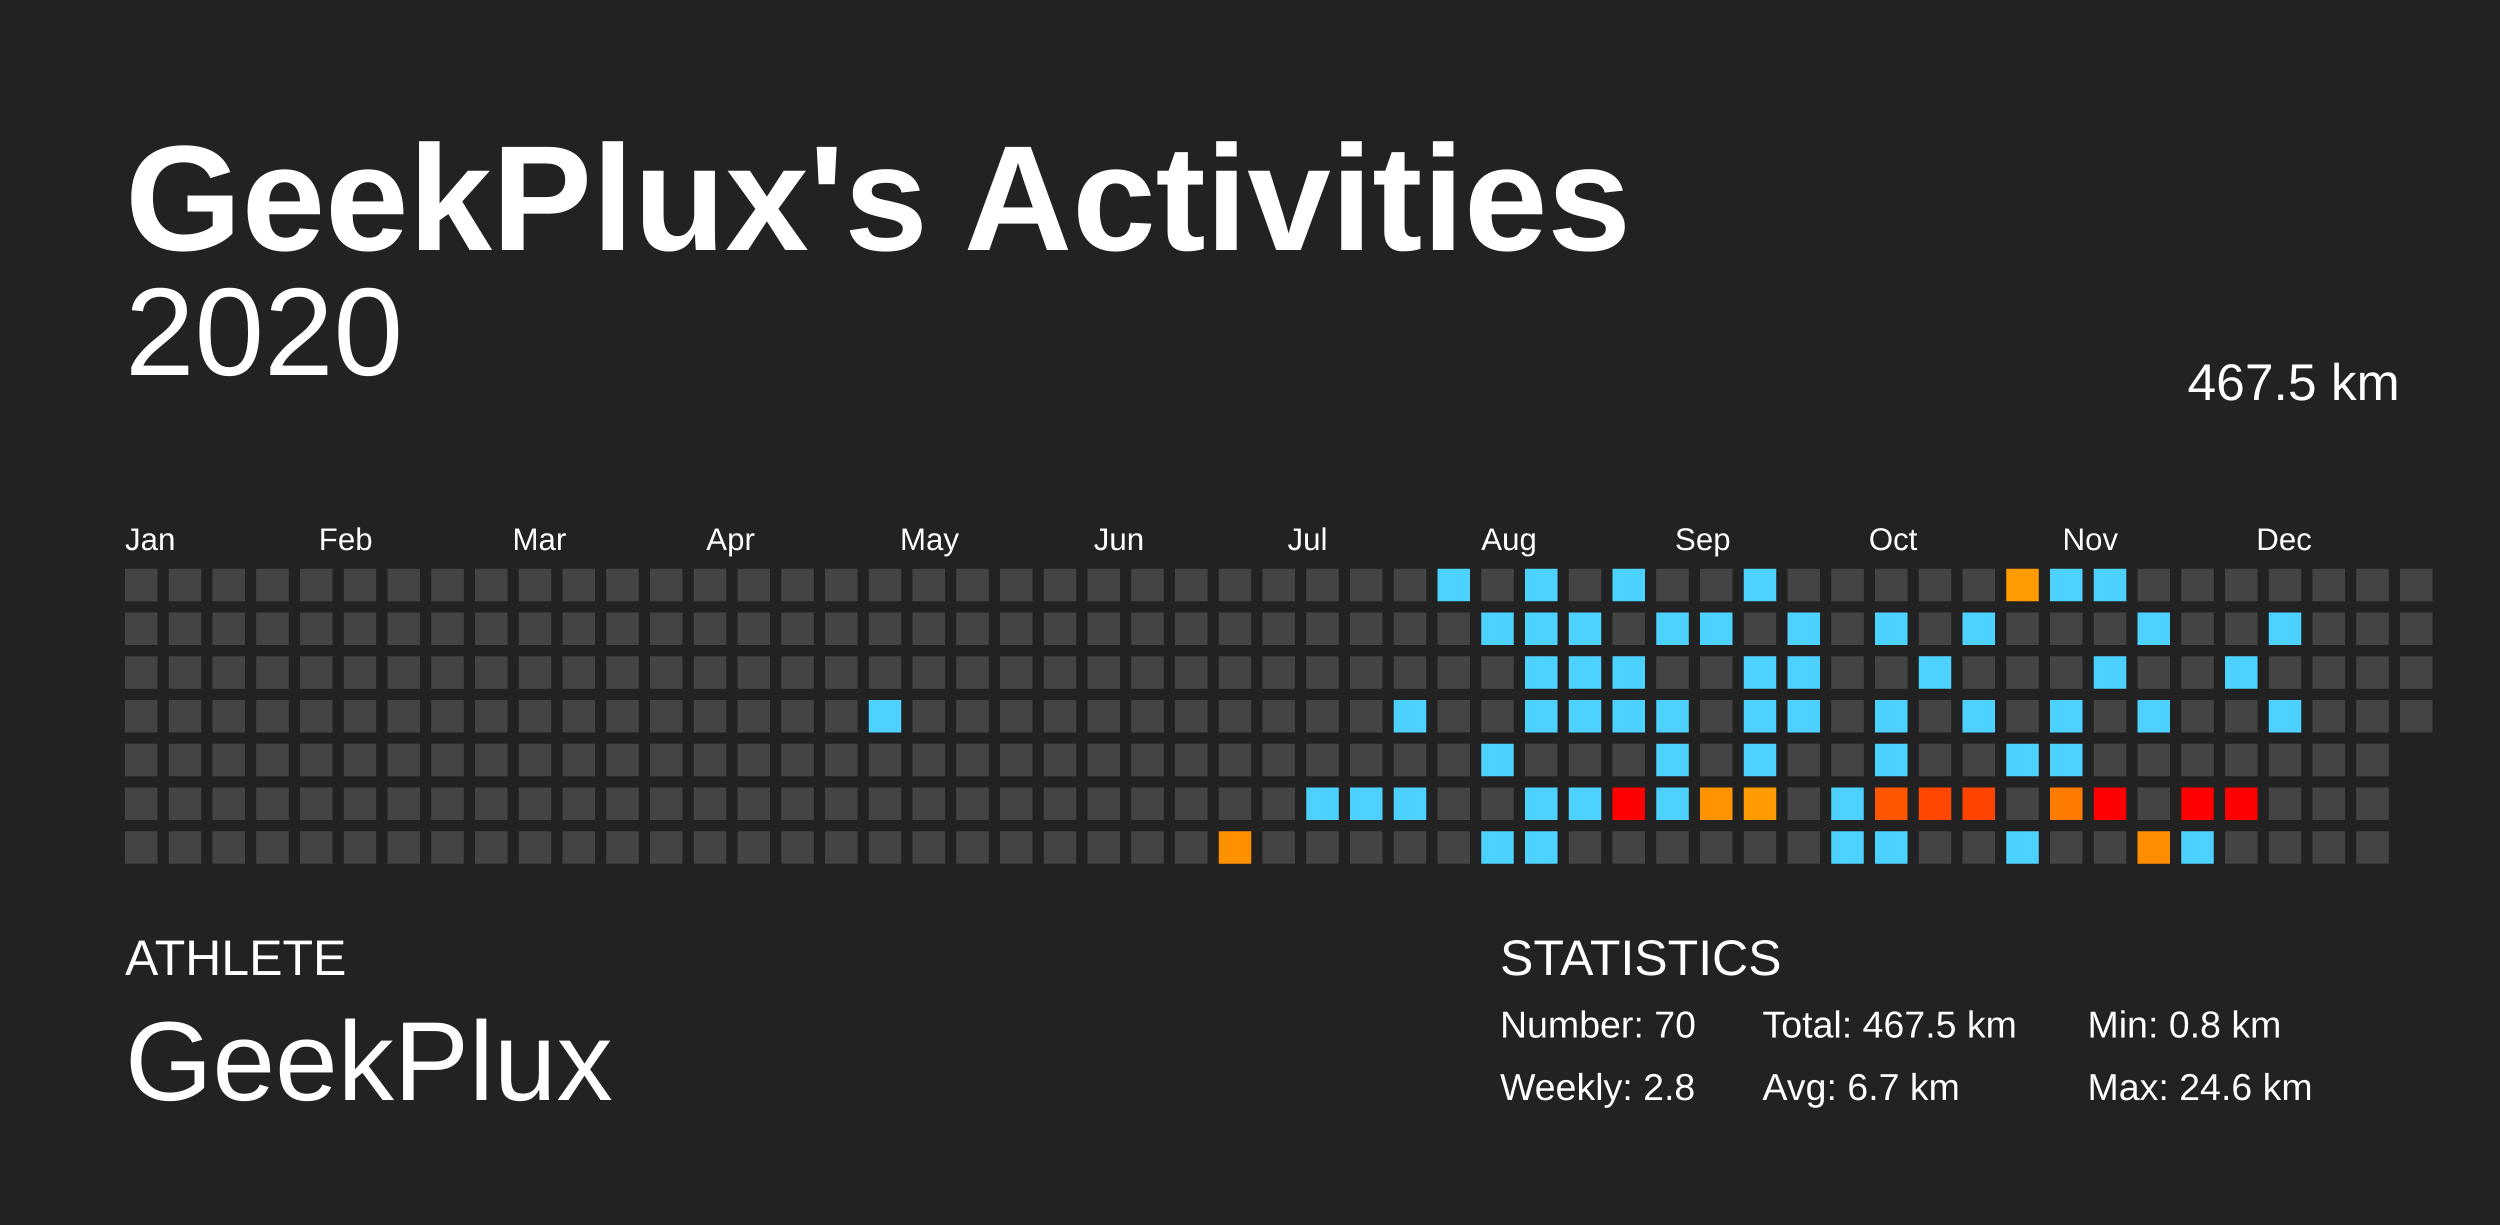
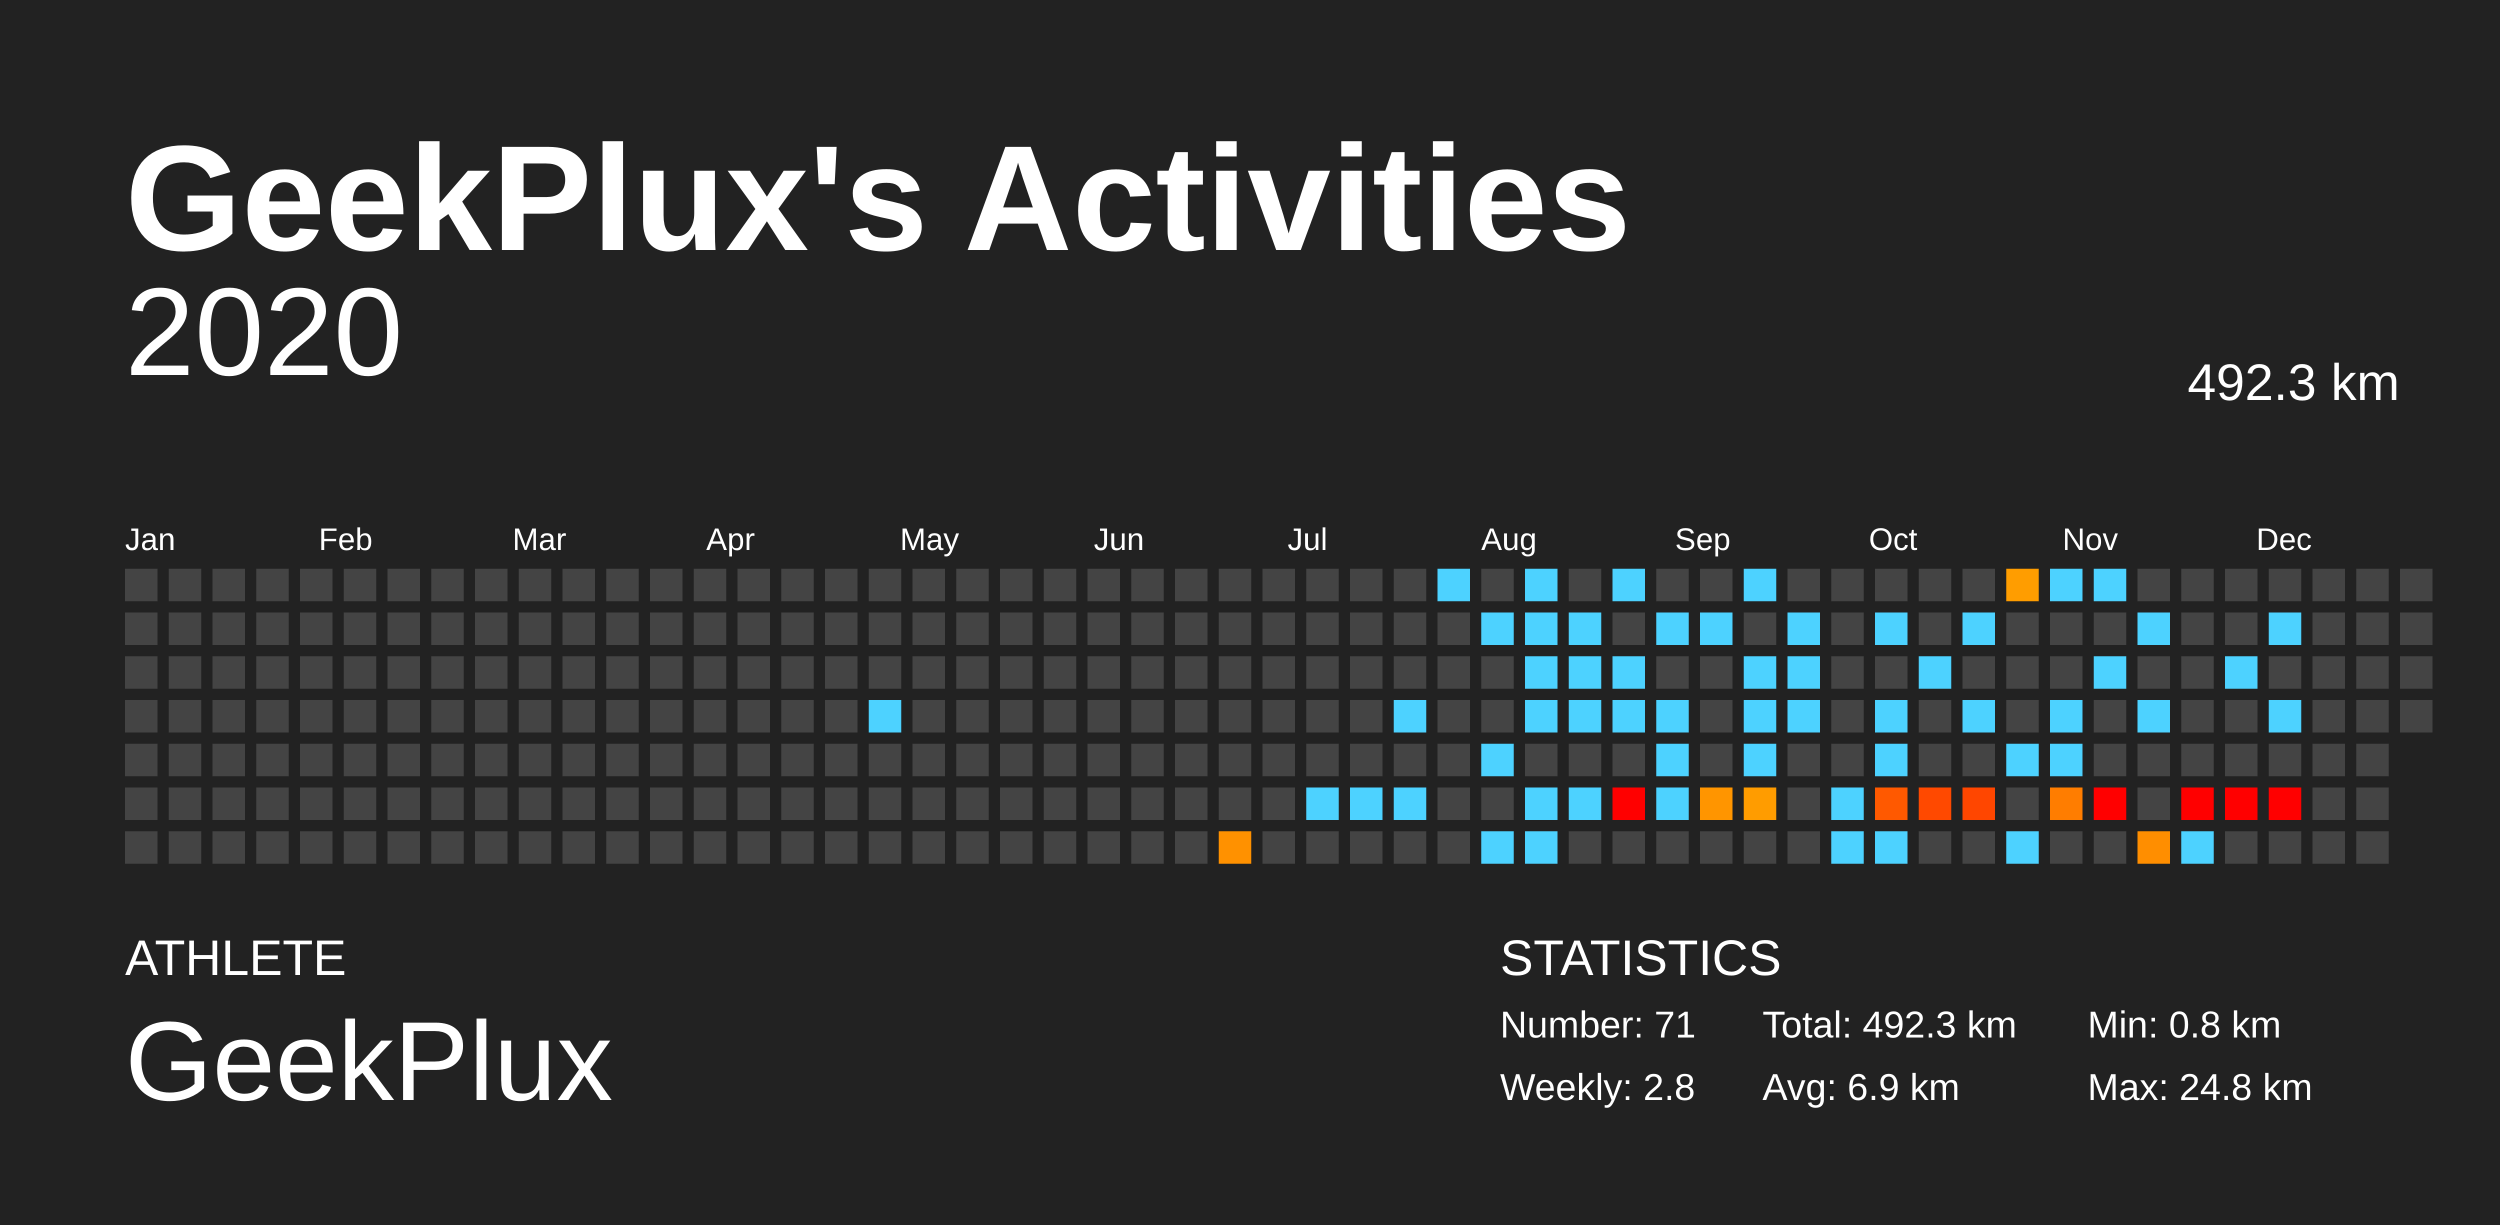
<svg xmlns="http://www.w3.org/2000/svg" baseProfile="full" height="98mm" version="1.1" viewBox="0,0,200,98" width="200mm">
  <defs />
  <rect fill="#222222" height="98" width="200" x="0" y="0" />
  <text fill="#FFFFFF" style="font-size:12px; font-family:Arial; font-weight:bold;" x="10" y="20">GeekPlux's Activities</text>
  <text fill="#FFFFFF" style="font-size:4px; font-family:Arial" x="10" y="78">ATHLETE</text>
  <text fill="#FFFFFF" style="font-size:9px; font-family:Arial" x="10" y="88">GeekPlux</text>
  <text fill="#FFFFFF" style="font-size:4px; font-family:Arial" x="120" y="78">STATISTICS</text>
-   <text fill="#FFFFFF" style="font-size:3px; font-family:Arial" x="120" y="83">Number: 70</text>
+   <text fill="#FFFFFF" style="font-size:3px; font-family:Arial" x="120" y="83">Number: 71</text>
  <text fill="#FFFFFF" style="font-size:3px; font-family:Arial" x="120" y="88">Weekly: 2.8</text>
-   <text fill="#FFFFFF" style="font-size:3px; font-family:Arial" x="141" y="83">Total: 467.5 km</text>
-   <text fill="#FFFFFF" style="font-size:3px; font-family:Arial" x="141" y="88">Avg: 6.7 km</text>
+   <text fill="#FFFFFF" style="font-size:3px; font-family:Arial" x="141" y="83">Total: 492.3 km</text>
+   <text fill="#FFFFFF" style="font-size:3px; font-family:Arial" x="141" y="88">Avg: 6.9 km</text>
  <text fill="#FFFFFF" style="font-size:3px; font-family:Arial" x="167" y="83">Min: 0.8 km</text>
-   <text fill="#FFFFFF" style="font-size:3px; font-family:Arial" x="167" y="88">Max: 24.6 km</text>
+   <text fill="#FFFFFF" style="font-size:3px; font-family:Arial" x="167" y="88">Max: 24.8 km</text>
  <text alignment-baseline="hanging" fill="#FFFFFF" style="font-size:10.0px; font-family:Arial;" x="10" y="30">2020</text>
-   <text alignment-baseline="hanging" fill="#FFFFFF" style="font-size:4.125px; font-family:Arial;" x="175" y="32">467.5 km</text>
+   <text alignment-baseline="hanging" fill="#FFFFFF" style="font-size:4.125px; font-family:Arial;" x="175" y="32">492.3 km</text>
  <text fill="#FFFFFF" style="font-size:2.5px; font-family:Arial" x="10.0" y="44">Jan</text>
  <text fill="#FFFFFF" style="font-size:2.5px; font-family:Arial" x="25.5" y="44">Feb</text>
  <text fill="#FFFFFF" style="font-size:2.5px; font-family:Arial" x="41.0" y="44">Mar</text>
  <text fill="#FFFFFF" style="font-size:2.5px; font-family:Arial" x="56.5" y="44">Apr</text>
  <text fill="#FFFFFF" style="font-size:2.5px; font-family:Arial" x="72.0" y="44">May</text>
  <text fill="#FFFFFF" style="font-size:2.5px; font-family:Arial" x="87.5" y="44">Jun</text>
  <text fill="#FFFFFF" style="font-size:2.5px; font-family:Arial" x="103.0" y="44">Jul</text>
  <text fill="#FFFFFF" style="font-size:2.5px; font-family:Arial" x="118.5" y="44">Aug</text>
  <text fill="#FFFFFF" style="font-size:2.5px; font-family:Arial" x="134.0" y="44">Sep</text>
  <text fill="#FFFFFF" style="font-size:2.5px; font-family:Arial" x="149.5" y="44">Oct</text>
  <text fill="#FFFFFF" style="font-size:2.5px; font-family:Arial" x="165.0" y="44">Nov</text>
  <text fill="#FFFFFF" style="font-size:2.5px; font-family:Arial" x="180.5" y="44">Dec</text>
  <rect fill="#444444" height="2.6" width="2.6" x="10.0" y="45.5" />
  <rect fill="#444444" height="2.6" width="2.6" x="10.0" y="49.0" />
  <rect fill="#444444" height="2.6" width="2.6" x="10.0" y="52.5" />
  <rect fill="#444444" height="2.6" width="2.6" x="10.0" y="56.0" />
  <rect fill="#444444" height="2.6" width="2.6" x="10.0" y="59.5" />
  <rect fill="#444444" height="2.6" width="2.6" x="10.0" y="63.0" />
  <rect fill="#444444" height="2.6" width="2.6" x="10.0" y="66.5" />
  <rect fill="#444444" height="2.6" width="2.6" x="13.5" y="45.5" />
  <rect fill="#444444" height="2.6" width="2.6" x="13.5" y="49.0" />
  <rect fill="#444444" height="2.6" width="2.6" x="13.5" y="52.5" />
  <rect fill="#444444" height="2.6" width="2.6" x="13.5" y="56.0" />
  <rect fill="#444444" height="2.6" width="2.6" x="13.5" y="59.5" />
  <rect fill="#444444" height="2.6" width="2.6" x="13.5" y="63.0" />
  <rect fill="#444444" height="2.6" width="2.6" x="13.5" y="66.5" />
  <rect fill="#444444" height="2.6" width="2.6" x="17.0" y="45.5" />
  <rect fill="#444444" height="2.6" width="2.6" x="17.0" y="49.0" />
  <rect fill="#444444" height="2.6" width="2.6" x="17.0" y="52.5" />
  <rect fill="#444444" height="2.6" width="2.6" x="17.0" y="56.0" />
  <rect fill="#444444" height="2.6" width="2.6" x="17.0" y="59.5" />
  <rect fill="#444444" height="2.6" width="2.6" x="17.0" y="63.0" />
  <rect fill="#444444" height="2.6" width="2.6" x="17.0" y="66.5" />
  <rect fill="#444444" height="2.6" width="2.6" x="20.5" y="45.5" />
  <rect fill="#444444" height="2.6" width="2.6" x="20.5" y="49.0" />
  <rect fill="#444444" height="2.6" width="2.6" x="20.5" y="52.5" />
  <rect fill="#444444" height="2.6" width="2.6" x="20.5" y="56.0" />
  <rect fill="#444444" height="2.6" width="2.6" x="20.5" y="59.5" />
  <rect fill="#444444" height="2.6" width="2.6" x="20.5" y="63.0" />
  <rect fill="#444444" height="2.6" width="2.6" x="20.5" y="66.5" />
  <rect fill="#444444" height="2.6" width="2.6" x="24.0" y="45.5" />
  <rect fill="#444444" height="2.6" width="2.6" x="24.0" y="49.0" />
  <rect fill="#444444" height="2.6" width="2.6" x="24.0" y="52.5" />
  <rect fill="#444444" height="2.6" width="2.6" x="24.0" y="56.0" />
  <rect fill="#444444" height="2.6" width="2.6" x="24.0" y="59.5" />
  <rect fill="#444444" height="2.6" width="2.6" x="24.0" y="63.0" />
  <rect fill="#444444" height="2.6" width="2.6" x="24.0" y="66.5" />
  <rect fill="#444444" height="2.6" width="2.6" x="27.5" y="45.5" />
  <rect fill="#444444" height="2.6" width="2.6" x="27.5" y="49.0" />
  <rect fill="#444444" height="2.6" width="2.6" x="27.5" y="52.5" />
  <rect fill="#444444" height="2.6" width="2.6" x="27.5" y="56.0" />
  <rect fill="#444444" height="2.6" width="2.6" x="27.5" y="59.5" />
  <rect fill="#444444" height="2.6" width="2.6" x="27.5" y="63.0" />
  <rect fill="#444444" height="2.6" width="2.6" x="27.5" y="66.5" />
  <rect fill="#444444" height="2.6" width="2.6" x="31.0" y="45.5" />
  <rect fill="#444444" height="2.6" width="2.6" x="31.0" y="49.0" />
  <rect fill="#444444" height="2.6" width="2.6" x="31.0" y="52.5" />
  <rect fill="#444444" height="2.6" width="2.6" x="31.0" y="56.0" />
  <rect fill="#444444" height="2.6" width="2.6" x="31.0" y="59.5" />
  <rect fill="#444444" height="2.6" width="2.6" x="31.0" y="63.0" />
  <rect fill="#444444" height="2.6" width="2.6" x="31.0" y="66.5" />
  <rect fill="#444444" height="2.6" width="2.6" x="34.5" y="45.5" />
  <rect fill="#444444" height="2.6" width="2.6" x="34.5" y="49.0" />
  <rect fill="#444444" height="2.6" width="2.6" x="34.5" y="52.5" />
  <rect fill="#444444" height="2.6" width="2.6" x="34.5" y="56.0" />
  <rect fill="#444444" height="2.6" width="2.6" x="34.5" y="59.5" />
  <rect fill="#444444" height="2.6" width="2.6" x="34.5" y="63.0" />
  <rect fill="#444444" height="2.6" width="2.6" x="34.5" y="66.5" />
  <rect fill="#444444" height="2.6" width="2.6" x="38.0" y="45.5" />
  <rect fill="#444444" height="2.6" width="2.6" x="38.0" y="49.0" />
  <rect fill="#444444" height="2.6" width="2.6" x="38.0" y="52.5" />
  <rect fill="#444444" height="2.6" width="2.6" x="38.0" y="56.0" />
  <rect fill="#444444" height="2.6" width="2.6" x="38.0" y="59.5" />
  <rect fill="#444444" height="2.6" width="2.6" x="38.0" y="63.0" />
  <rect fill="#444444" height="2.6" width="2.6" x="38.0" y="66.5" />
  <rect fill="#444444" height="2.6" width="2.6" x="41.5" y="45.5" />
  <rect fill="#444444" height="2.6" width="2.6" x="41.5" y="49.0" />
  <rect fill="#444444" height="2.6" width="2.6" x="41.5" y="52.5" />
  <rect fill="#444444" height="2.6" width="2.6" x="41.5" y="56.0" />
  <rect fill="#444444" height="2.6" width="2.6" x="41.5" y="59.5" />
  <rect fill="#444444" height="2.6" width="2.6" x="41.5" y="63.0" />
  <rect fill="#444444" height="2.6" width="2.6" x="41.5" y="66.5" />
  <rect fill="#444444" height="2.6" width="2.6" x="45.0" y="45.5" />
  <rect fill="#444444" height="2.6" width="2.6" x="45.0" y="49.0" />
  <rect fill="#444444" height="2.6" width="2.6" x="45.0" y="52.5" />
  <rect fill="#444444" height="2.6" width="2.6" x="45.0" y="56.0" />
  <rect fill="#444444" height="2.6" width="2.6" x="45.0" y="59.5" />
  <rect fill="#444444" height="2.6" width="2.6" x="45.0" y="63.0" />
  <rect fill="#444444" height="2.6" width="2.6" x="45.0" y="66.5" />
  <rect fill="#444444" height="2.6" width="2.6" x="48.5" y="45.5" />
  <rect fill="#444444" height="2.6" width="2.6" x="48.5" y="49.0" />
  <rect fill="#444444" height="2.6" width="2.6" x="48.5" y="52.5" />
  <rect fill="#444444" height="2.6" width="2.6" x="48.5" y="56.0" />
  <rect fill="#444444" height="2.6" width="2.6" x="48.5" y="59.5" />
  <rect fill="#444444" height="2.6" width="2.6" x="48.5" y="63.0" />
  <rect fill="#444444" height="2.6" width="2.6" x="48.5" y="66.5" />
  <rect fill="#444444" height="2.6" width="2.6" x="52.0" y="45.5" />
  <rect fill="#444444" height="2.6" width="2.6" x="52.0" y="49.0" />
  <rect fill="#444444" height="2.6" width="2.6" x="52.0" y="52.5" />
  <rect fill="#444444" height="2.6" width="2.6" x="52.0" y="56.0" />
  <rect fill="#444444" height="2.6" width="2.6" x="52.0" y="59.5" />
  <rect fill="#444444" height="2.6" width="2.6" x="52.0" y="63.0" />
  <rect fill="#444444" height="2.6" width="2.6" x="52.0" y="66.5" />
  <rect fill="#444444" height="2.6" width="2.6" x="55.5" y="45.5" />
  <rect fill="#444444" height="2.6" width="2.6" x="55.5" y="49.0" />
  <rect fill="#444444" height="2.6" width="2.6" x="55.5" y="52.5" />
  <rect fill="#444444" height="2.6" width="2.6" x="55.5" y="56.0" />
  <rect fill="#444444" height="2.6" width="2.6" x="55.5" y="59.5" />
  <rect fill="#444444" height="2.6" width="2.6" x="55.5" y="63.0" />
  <rect fill="#444444" height="2.6" width="2.6" x="55.5" y="66.5" />
  <rect fill="#444444" height="2.6" width="2.6" x="59.0" y="45.5" />
  <rect fill="#444444" height="2.6" width="2.6" x="59.0" y="49.0" />
  <rect fill="#444444" height="2.6" width="2.6" x="59.0" y="52.5" />
  <rect fill="#444444" height="2.6" width="2.6" x="59.0" y="56.0" />
  <rect fill="#444444" height="2.6" width="2.6" x="59.0" y="59.5" />
  <rect fill="#444444" height="2.6" width="2.6" x="59.0" y="63.0" />
  <rect fill="#444444" height="2.6" width="2.6" x="59.0" y="66.5" />
  <rect fill="#444444" height="2.6" width="2.6" x="62.5" y="45.5" />
  <rect fill="#444444" height="2.6" width="2.6" x="62.5" y="49.0" />
  <rect fill="#444444" height="2.6" width="2.6" x="62.5" y="52.5" />
  <rect fill="#444444" height="2.6" width="2.6" x="62.5" y="56.0" />
  <rect fill="#444444" height="2.6" width="2.6" x="62.5" y="59.5" />
  <rect fill="#444444" height="2.6" width="2.6" x="62.5" y="63.0" />
  <rect fill="#444444" height="2.6" width="2.6" x="62.5" y="66.5" />
  <rect fill="#444444" height="2.6" width="2.6" x="66.0" y="45.5" />
  <rect fill="#444444" height="2.6" width="2.6" x="66.0" y="49.0" />
  <rect fill="#444444" height="2.6" width="2.6" x="66.0" y="52.5" />
  <rect fill="#444444" height="2.6" width="2.6" x="66.0" y="56.0" />
  <rect fill="#444444" height="2.6" width="2.6" x="66.0" y="59.5" />
  <rect fill="#444444" height="2.6" width="2.6" x="66.0" y="63.0" />
  <rect fill="#444444" height="2.6" width="2.6" x="66.0" y="66.5" />
  <rect fill="#444444" height="2.6" width="2.6" x="69.5" y="45.5" />
  <rect fill="#444444" height="2.6" width="2.6" x="69.5" y="49.0" />
  <rect fill="#444444" height="2.6" width="2.6" x="69.5" y="52.5" />
  <rect fill="#4dd2ff" height="2.6" width="2.6" x="69.5" y="56.0" />
  <rect fill="#444444" height="2.6" width="2.6" x="69.5" y="59.5" />
  <rect fill="#444444" height="2.6" width="2.6" x="69.5" y="63.0" />
  <rect fill="#444444" height="2.6" width="2.6" x="69.5" y="66.5" />
  <rect fill="#444444" height="2.6" width="2.6" x="73.0" y="45.5" />
  <rect fill="#444444" height="2.6" width="2.6" x="73.0" y="49.0" />
  <rect fill="#444444" height="2.6" width="2.6" x="73.0" y="52.5" />
  <rect fill="#444444" height="2.6" width="2.6" x="73.0" y="56.0" />
  <rect fill="#444444" height="2.6" width="2.6" x="73.0" y="59.5" />
  <rect fill="#444444" height="2.6" width="2.6" x="73.0" y="63.0" />
  <rect fill="#444444" height="2.6" width="2.6" x="73.0" y="66.5" />
  <rect fill="#444444" height="2.6" width="2.6" x="76.5" y="45.5" />
  <rect fill="#444444" height="2.6" width="2.6" x="76.5" y="49.0" />
  <rect fill="#444444" height="2.6" width="2.6" x="76.5" y="52.5" />
  <rect fill="#444444" height="2.6" width="2.6" x="76.5" y="56.0" />
  <rect fill="#444444" height="2.6" width="2.6" x="76.5" y="59.5" />
  <rect fill="#444444" height="2.6" width="2.6" x="76.5" y="63.0" />
  <rect fill="#444444" height="2.6" width="2.6" x="76.5" y="66.5" />
  <rect fill="#444444" height="2.6" width="2.6" x="80.0" y="45.5" />
  <rect fill="#444444" height="2.6" width="2.6" x="80.0" y="49.0" />
  <rect fill="#444444" height="2.6" width="2.6" x="80.0" y="52.5" />
  <rect fill="#444444" height="2.6" width="2.6" x="80.0" y="56.0" />
  <rect fill="#444444" height="2.6" width="2.6" x="80.0" y="59.5" />
  <rect fill="#444444" height="2.6" width="2.6" x="80.0" y="63.0" />
  <rect fill="#444444" height="2.6" width="2.6" x="80.0" y="66.5" />
  <rect fill="#444444" height="2.6" width="2.6" x="83.5" y="45.5" />
  <rect fill="#444444" height="2.6" width="2.6" x="83.5" y="49.0" />
  <rect fill="#444444" height="2.6" width="2.6" x="83.5" y="52.5" />
  <rect fill="#444444" height="2.6" width="2.6" x="83.5" y="56.0" />
  <rect fill="#444444" height="2.6" width="2.6" x="83.5" y="59.5" />
  <rect fill="#444444" height="2.6" width="2.6" x="83.5" y="63.0" />
  <rect fill="#444444" height="2.6" width="2.6" x="83.5" y="66.5" />
  <rect fill="#444444" height="2.6" width="2.6" x="87.0" y="45.5" />
  <rect fill="#444444" height="2.6" width="2.6" x="87.0" y="49.0" />
  <rect fill="#444444" height="2.6" width="2.6" x="87.0" y="52.5" />
  <rect fill="#444444" height="2.6" width="2.6" x="87.0" y="56.0" />
  <rect fill="#444444" height="2.6" width="2.6" x="87.0" y="59.5" />
  <rect fill="#444444" height="2.6" width="2.6" x="87.0" y="63.0" />
  <rect fill="#444444" height="2.6" width="2.6" x="87.0" y="66.5" />
  <rect fill="#444444" height="2.6" width="2.6" x="90.5" y="45.5" />
  <rect fill="#444444" height="2.6" width="2.6" x="90.5" y="49.0" />
  <rect fill="#444444" height="2.6" width="2.6" x="90.5" y="52.5" />
  <rect fill="#444444" height="2.6" width="2.6" x="90.5" y="56.0" />
  <rect fill="#444444" height="2.6" width="2.6" x="90.5" y="59.5" />
  <rect fill="#444444" height="2.6" width="2.6" x="90.5" y="63.0" />
  <rect fill="#444444" height="2.6" width="2.6" x="90.5" y="66.5" />
  <rect fill="#444444" height="2.6" width="2.6" x="94.0" y="45.5" />
  <rect fill="#444444" height="2.6" width="2.6" x="94.0" y="49.0" />
  <rect fill="#444444" height="2.6" width="2.6" x="94.0" y="52.5" />
  <rect fill="#444444" height="2.6" width="2.6" x="94.0" y="56.0" />
  <rect fill="#444444" height="2.6" width="2.6" x="94.0" y="59.5" />
  <rect fill="#444444" height="2.6" width="2.6" x="94.0" y="63.0" />
  <rect fill="#444444" height="2.6" width="2.6" x="94.0" y="66.5" />
  <rect fill="#444444" height="2.6" width="2.6" x="97.5" y="45.5" />
  <rect fill="#444444" height="2.6" width="2.6" x="97.5" y="49.0" />
  <rect fill="#444444" height="2.6" width="2.6" x="97.5" y="52.5" />
  <rect fill="#444444" height="2.6" width="2.6" x="97.5" y="56.0" />
  <rect fill="#444444" height="2.6" width="2.6" x="97.5" y="59.5" />
  <rect fill="#444444" height="2.6" width="2.6" x="97.5" y="63.0" />
-   <rect fill="#ff9000" height="2.6" width="2.6" x="97.5" y="66.5" />
+   <rect fill="#ff9100" height="2.6" width="2.6" x="97.5" y="66.5" />
  <rect fill="#444444" height="2.6" width="2.6" x="101.0" y="45.5" />
  <rect fill="#444444" height="2.6" width="2.6" x="101.0" y="49.0" />
  <rect fill="#444444" height="2.6" width="2.6" x="101.0" y="52.5" />
  <rect fill="#444444" height="2.6" width="2.6" x="101.0" y="56.0" />
  <rect fill="#444444" height="2.6" width="2.6" x="101.0" y="59.5" />
  <rect fill="#444444" height="2.6" width="2.6" x="101.0" y="63.0" />
  <rect fill="#444444" height="2.6" width="2.6" x="101.0" y="66.5" />
  <rect fill="#444444" height="2.6" width="2.6" x="104.5" y="45.5" />
  <rect fill="#444444" height="2.6" width="2.6" x="104.5" y="49.0" />
  <rect fill="#444444" height="2.6" width="2.6" x="104.5" y="52.5" />
  <rect fill="#444444" height="2.6" width="2.6" x="104.5" y="56.0" />
  <rect fill="#444444" height="2.6" width="2.6" x="104.5" y="59.5" />
  <rect fill="#4dd2ff" height="2.6" width="2.6" x="104.5" y="63.0" />
  <rect fill="#444444" height="2.6" width="2.6" x="104.5" y="66.5" />
  <rect fill="#444444" height="2.6" width="2.6" x="108.0" y="45.5" />
  <rect fill="#444444" height="2.6" width="2.6" x="108.0" y="49.0" />
  <rect fill="#444444" height="2.6" width="2.6" x="108.0" y="52.5" />
  <rect fill="#444444" height="2.6" width="2.6" x="108.0" y="56.0" />
  <rect fill="#444444" height="2.6" width="2.6" x="108.0" y="59.5" />
  <rect fill="#4dd2ff" height="2.6" width="2.6" x="108.0" y="63.0" />
  <rect fill="#444444" height="2.6" width="2.6" x="108.0" y="66.5" />
  <rect fill="#444444" height="2.6" width="2.6" x="111.5" y="45.5" />
  <rect fill="#444444" height="2.6" width="2.6" x="111.5" y="49.0" />
  <rect fill="#444444" height="2.6" width="2.6" x="111.5" y="52.5" />
  <rect fill="#4dd2ff" height="2.6" width="2.6" x="111.5" y="56.0" />
  <rect fill="#444444" height="2.6" width="2.6" x="111.5" y="59.5" />
  <rect fill="#4dd2ff" height="2.6" width="2.6" x="111.5" y="63.0" />
  <rect fill="#444444" height="2.6" width="2.6" x="111.5" y="66.5" />
  <rect fill="#4dd2ff" height="2.6" width="2.6" x="115.0" y="45.5" />
  <rect fill="#444444" height="2.6" width="2.6" x="115.0" y="49.0" />
  <rect fill="#444444" height="2.6" width="2.6" x="115.0" y="52.5" />
  <rect fill="#444444" height="2.6" width="2.6" x="115.0" y="56.0" />
  <rect fill="#444444" height="2.6" width="2.6" x="115.0" y="59.5" />
  <rect fill="#444444" height="2.6" width="2.6" x="115.0" y="63.0" />
  <rect fill="#444444" height="2.6" width="2.6" x="115.0" y="66.5" />
  <rect fill="#444444" height="2.6" width="2.6" x="118.5" y="45.5" />
  <rect fill="#4dd2ff" height="2.6" width="2.6" x="118.5" y="49.0" />
  <rect fill="#444444" height="2.6" width="2.6" x="118.5" y="52.5" />
  <rect fill="#444444" height="2.6" width="2.6" x="118.5" y="56.0" />
  <rect fill="#4dd2ff" height="2.6" width="2.6" x="118.5" y="59.5" />
  <rect fill="#444444" height="2.6" width="2.6" x="118.5" y="63.0" />
  <rect fill="#4dd2ff" height="2.6" width="2.6" x="118.5" y="66.5" />
  <rect fill="#4dd2ff" height="2.6" width="2.6" x="122.0" y="45.5" />
  <rect fill="#4dd2ff" height="2.6" width="2.6" x="122.0" y="49.0" />
  <rect fill="#4dd2ff" height="2.6" width="2.6" x="122.0" y="52.5" />
  <rect fill="#4dd2ff" height="2.6" width="2.6" x="122.0" y="56.0" />
  <rect fill="#444444" height="2.6" width="2.6" x="122.0" y="59.5" />
  <rect fill="#4dd2ff" height="2.6" width="2.6" x="122.0" y="63.0" />
  <rect fill="#4dd2ff" height="2.6" width="2.6" x="122.0" y="66.5" />
  <rect fill="#444444" height="2.6" width="2.6" x="125.5" y="45.5" />
  <rect fill="#4dd2ff" height="2.6" width="2.6" x="125.5" y="49.0" />
  <rect fill="#4dd2ff" height="2.6" width="2.6" x="125.5" y="52.5" />
  <rect fill="#4dd2ff" height="2.6" width="2.6" x="125.5" y="56.0" />
  <rect fill="#444444" height="2.6" width="2.6" x="125.5" y="59.5" />
  <rect fill="#4dd2ff" height="2.6" width="2.6" x="125.5" y="63.0" />
  <rect fill="#444444" height="2.6" width="2.6" x="125.5" y="66.5" />
  <rect fill="#4dd2ff" height="2.6" width="2.6" x="129.0" y="45.5" />
  <rect fill="#444444" height="2.6" width="2.6" x="129.0" y="49.0" />
  <rect fill="#4dd2ff" height="2.6" width="2.6" x="129.0" y="52.5" />
  <rect fill="#4dd2ff" height="2.6" width="2.6" x="129.0" y="56.0" />
  <rect fill="#444444" height="2.6" width="2.6" x="129.0" y="59.5" />
  <rect fill="red" height="2.6" width="2.6" x="129.0" y="63.0" />
  <rect fill="#444444" height="2.6" width="2.6" x="129.0" y="66.5" />
  <rect fill="#444444" height="2.6" width="2.6" x="132.5" y="45.5" />
  <rect fill="#4dd2ff" height="2.6" width="2.6" x="132.5" y="49.0" />
  <rect fill="#444444" height="2.6" width="2.6" x="132.5" y="52.5" />
  <rect fill="#4dd2ff" height="2.6" width="2.6" x="132.5" y="56.0" />
  <rect fill="#4dd2ff" height="2.6" width="2.6" x="132.5" y="59.5" />
  <rect fill="#4dd2ff" height="2.6" width="2.6" x="132.5" y="63.0" />
  <rect fill="#444444" height="2.6" width="2.6" x="132.5" y="66.5" />
  <rect fill="#444444" height="2.6" width="2.6" x="136.0" y="45.5" />
  <rect fill="#4dd2ff" height="2.6" width="2.6" x="136.0" y="49.0" />
  <rect fill="#444444" height="2.6" width="2.6" x="136.0" y="52.5" />
  <rect fill="#444444" height="2.6" width="2.6" x="136.0" y="56.0" />
  <rect fill="#444444" height="2.6" width="2.6" x="136.0" y="59.5" />
-   <rect fill="#ff9400" height="2.6" width="2.6" x="136.0" y="63.0" />
+   <rect fill="#ff9500" height="2.6" width="2.6" x="136.0" y="63.0" />
  <rect fill="#444444" height="2.6" width="2.6" x="136.0" y="66.5" />
  <rect fill="#4dd2ff" height="2.6" width="2.6" x="139.5" y="45.5" />
  <rect fill="#444444" height="2.6" width="2.6" x="139.5" y="49.0" />
  <rect fill="#4dd2ff" height="2.6" width="2.6" x="139.5" y="52.5" />
  <rect fill="#4dd2ff" height="2.6" width="2.6" x="139.5" y="56.0" />
  <rect fill="#4dd2ff" height="2.6" width="2.6" x="139.5" y="59.5" />
-   <rect fill="#ff9b00" height="2.6" width="2.6" x="139.5" y="63.0" />
+   <rect fill="#ff9c00" height="2.6" width="2.6" x="139.5" y="63.0" />
  <rect fill="#444444" height="2.6" width="2.6" x="139.5" y="66.5" />
  <rect fill="#444444" height="2.6" width="2.6" x="143.0" y="45.5" />
  <rect fill="#4dd2ff" height="2.6" width="2.6" x="143.0" y="49.0" />
  <rect fill="#4dd2ff" height="2.6" width="2.6" x="143.0" y="52.5" />
  <rect fill="#4dd2ff" height="2.6" width="2.6" x="143.0" y="56.0" />
  <rect fill="#444444" height="2.6" width="2.6" x="143.0" y="59.5" />
  <rect fill="#444444" height="2.6" width="2.6" x="143.0" y="63.0" />
  <rect fill="#444444" height="2.6" width="2.6" x="143.0" y="66.5" />
  <rect fill="#444444" height="2.6" width="2.6" x="146.5" y="45.5" />
  <rect fill="#444444" height="2.6" width="2.6" x="146.5" y="49.0" />
  <rect fill="#444444" height="2.6" width="2.6" x="146.5" y="52.5" />
  <rect fill="#444444" height="2.6" width="2.6" x="146.5" y="56.0" />
  <rect fill="#444444" height="2.6" width="2.6" x="146.5" y="59.5" />
  <rect fill="#4dd2ff" height="2.6" width="2.6" x="146.5" y="63.0" />
  <rect fill="#4dd2ff" height="2.6" width="2.6" x="146.5" y="66.5" />
  <rect fill="#444444" height="2.6" width="2.6" x="150.0" y="45.5" />
  <rect fill="#4dd2ff" height="2.6" width="2.6" x="150.0" y="49.0" />
  <rect fill="#444444" height="2.6" width="2.6" x="150.0" y="52.5" />
  <rect fill="#4dd2ff" height="2.6" width="2.6" x="150.0" y="56.0" />
  <rect fill="#4dd2ff" height="2.6" width="2.6" x="150.0" y="59.5" />
-   <rect fill="#ff5700" height="2.6" width="2.6" x="150.0" y="63.0" />
+   <rect fill="#ff5900" height="2.6" width="2.6" x="150.0" y="63.0" />
  <rect fill="#4dd2ff" height="2.6" width="2.6" x="150.0" y="66.5" />
  <rect fill="#444444" height="2.6" width="2.6" x="153.5" y="45.5" />
  <rect fill="#444444" height="2.6" width="2.6" x="153.5" y="49.0" />
  <rect fill="#4dd2ff" height="2.6" width="2.6" x="153.5" y="52.5" />
  <rect fill="#444444" height="2.6" width="2.6" x="153.5" y="56.0" />
  <rect fill="#444444" height="2.6" width="2.6" x="153.5" y="59.5" />
-   <rect fill="#ff4700" height="2.6" width="2.6" x="153.5" y="63.0" />
+   <rect fill="#ff4900" height="2.6" width="2.6" x="153.5" y="63.0" />
  <rect fill="#444444" height="2.6" width="2.6" x="153.5" y="66.5" />
  <rect fill="#444444" height="2.6" width="2.6" x="157.0" y="45.5" />
  <rect fill="#4dd2ff" height="2.6" width="2.6" x="157.0" y="49.0" />
  <rect fill="#444444" height="2.6" width="2.6" x="157.0" y="52.5" />
  <rect fill="#4dd2ff" height="2.6" width="2.6" x="157.0" y="56.0" />
  <rect fill="#444444" height="2.6" width="2.6" x="157.0" y="59.5" />
-   <rect fill="#ff4400" height="2.6" width="2.6" x="157.0" y="63.0" />
+   <rect fill="#ff4600" height="2.6" width="2.6" x="157.0" y="63.0" />
  <rect fill="#444444" height="2.6" width="2.6" x="157.0" y="66.5" />
-   <rect fill="#ff9c00" height="2.6" width="2.6" x="160.5" y="45.5" />
+   <rect fill="#ff9d00" height="2.6" width="2.6" x="160.5" y="45.5" />
  <rect fill="#444444" height="2.6" width="2.6" x="160.5" y="49.0" />
  <rect fill="#444444" height="2.6" width="2.6" x="160.5" y="52.5" />
  <rect fill="#444444" height="2.6" width="2.6" x="160.5" y="56.0" />
  <rect fill="#4dd2ff" height="2.6" width="2.6" x="160.5" y="59.5" />
  <rect fill="#444444" height="2.6" width="2.6" x="160.5" y="63.0" />
  <rect fill="#4dd2ff" height="2.6" width="2.6" x="160.5" y="66.5" />
  <rect fill="#4dd2ff" height="2.6" width="2.6" x="164.0" y="45.5" />
  <rect fill="#444444" height="2.6" width="2.6" x="164.0" y="49.0" />
  <rect fill="#444444" height="2.6" width="2.6" x="164.0" y="52.5" />
  <rect fill="#4dd2ff" height="2.6" width="2.6" x="164.0" y="56.0" />
  <rect fill="#4dd2ff" height="2.6" width="2.6" x="164.0" y="59.5" />
-   <rect fill="#ff7c00" height="2.6" width="2.6" x="164.0" y="63.0" />
+   <rect fill="#ff7d00" height="2.6" width="2.6" x="164.0" y="63.0" />
  <rect fill="#444444" height="2.6" width="2.6" x="164.0" y="66.5" />
  <rect fill="#4dd2ff" height="2.6" width="2.6" x="167.5" y="45.5" />
  <rect fill="#444444" height="2.6" width="2.6" x="167.5" y="49.0" />
  <rect fill="#4dd2ff" height="2.6" width="2.6" x="167.5" y="52.5" />
  <rect fill="#444444" height="2.6" width="2.6" x="167.5" y="56.0" />
  <rect fill="#444444" height="2.6" width="2.6" x="167.5" y="59.5" />
  <rect fill="red" height="2.6" width="2.6" x="167.5" y="63.0" />
  <rect fill="#444444" height="2.6" width="2.6" x="167.5" y="66.5" />
  <rect fill="#444444" height="2.6" width="2.6" x="171.0" y="45.5" />
  <rect fill="#4dd2ff" height="2.6" width="2.6" x="171.0" y="49.0" />
  <rect fill="#444444" height="2.6" width="2.6" x="171.0" y="52.5" />
  <rect fill="#4dd2ff" height="2.6" width="2.6" x="171.0" y="56.0" />
  <rect fill="#444444" height="2.6" width="2.6" x="171.0" y="59.5" />
  <rect fill="#444444" height="2.6" width="2.6" x="171.0" y="63.0" />
-   <rect fill="#ff8d00" height="2.6" width="2.6" x="171.0" y="66.5" />
+   <rect fill="#ff8e00" height="2.6" width="2.6" x="171.0" y="66.5" />
  <rect fill="#444444" height="2.6" width="2.6" x="174.5" y="45.5" />
  <rect fill="#444444" height="2.6" width="2.6" x="174.5" y="49.0" />
  <rect fill="#444444" height="2.6" width="2.6" x="174.5" y="52.5" />
  <rect fill="#444444" height="2.6" width="2.6" x="174.5" y="56.0" />
  <rect fill="#444444" height="2.6" width="2.6" x="174.5" y="59.5" />
  <rect fill="red" height="2.6" width="2.6" x="174.5" y="63.0" />
  <rect fill="#4dd2ff" height="2.6" width="2.6" x="174.5" y="66.5" />
  <rect fill="#444444" height="2.6" width="2.6" x="178.0" y="45.5" />
  <rect fill="#444444" height="2.6" width="2.6" x="178.0" y="49.0" />
  <rect fill="#4dd2ff" height="2.6" width="2.6" x="178.0" y="52.5" />
  <rect fill="#444444" height="2.6" width="2.6" x="178.0" y="56.0" />
  <rect fill="#444444" height="2.6" width="2.6" x="178.0" y="59.5" />
  <rect fill="red" height="2.6" width="2.6" x="178.0" y="63.0" />
  <rect fill="#444444" height="2.6" width="2.6" x="178.0" y="66.5" />
  <rect fill="#444444" height="2.6" width="2.6" x="181.5" y="45.5" />
  <rect fill="#4dd2ff" height="2.6" width="2.6" x="181.5" y="49.0" />
  <rect fill="#444444" height="2.6" width="2.6" x="181.5" y="52.5" />
  <rect fill="#4dd2ff" height="2.6" width="2.6" x="181.5" y="56.0" />
  <rect fill="#444444" height="2.6" width="2.6" x="181.5" y="59.5" />
-   <rect fill="#444444" height="2.6" width="2.6" x="181.5" y="63.0" />
+   <rect fill="red" height="2.6" width="2.6" x="181.5" y="63.0" />
  <rect fill="#444444" height="2.6" width="2.6" x="181.5" y="66.5" />
  <rect fill="#444444" height="2.6" width="2.6" x="185.0" y="45.5" />
  <rect fill="#444444" height="2.6" width="2.6" x="185.0" y="49.0" />
  <rect fill="#444444" height="2.6" width="2.6" x="185.0" y="52.5" />
  <rect fill="#444444" height="2.6" width="2.6" x="185.0" y="56.0" />
  <rect fill="#444444" height="2.6" width="2.6" x="185.0" y="59.5" />
  <rect fill="#444444" height="2.6" width="2.6" x="185.0" y="63.0" />
  <rect fill="#444444" height="2.6" width="2.6" x="185.0" y="66.5" />
  <rect fill="#444444" height="2.6" width="2.6" x="188.5" y="45.5" />
  <rect fill="#444444" height="2.6" width="2.6" x="188.5" y="49.0" />
  <rect fill="#444444" height="2.6" width="2.6" x="188.5" y="52.5" />
  <rect fill="#444444" height="2.6" width="2.6" x="188.5" y="56.0" />
  <rect fill="#444444" height="2.6" width="2.6" x="188.5" y="59.5" />
  <rect fill="#444444" height="2.6" width="2.6" x="188.5" y="63.0" />
  <rect fill="#444444" height="2.6" width="2.6" x="188.5" y="66.5" />
  <rect fill="#444444" height="2.6" width="2.6" x="192.0" y="45.5" />
  <rect fill="#444444" height="2.6" width="2.6" x="192.0" y="49.0" />
  <rect fill="#444444" height="2.6" width="2.6" x="192.0" y="52.5" />
  <rect fill="#444444" height="2.6" width="2.6" x="192.0" y="56.0" />
</svg>
